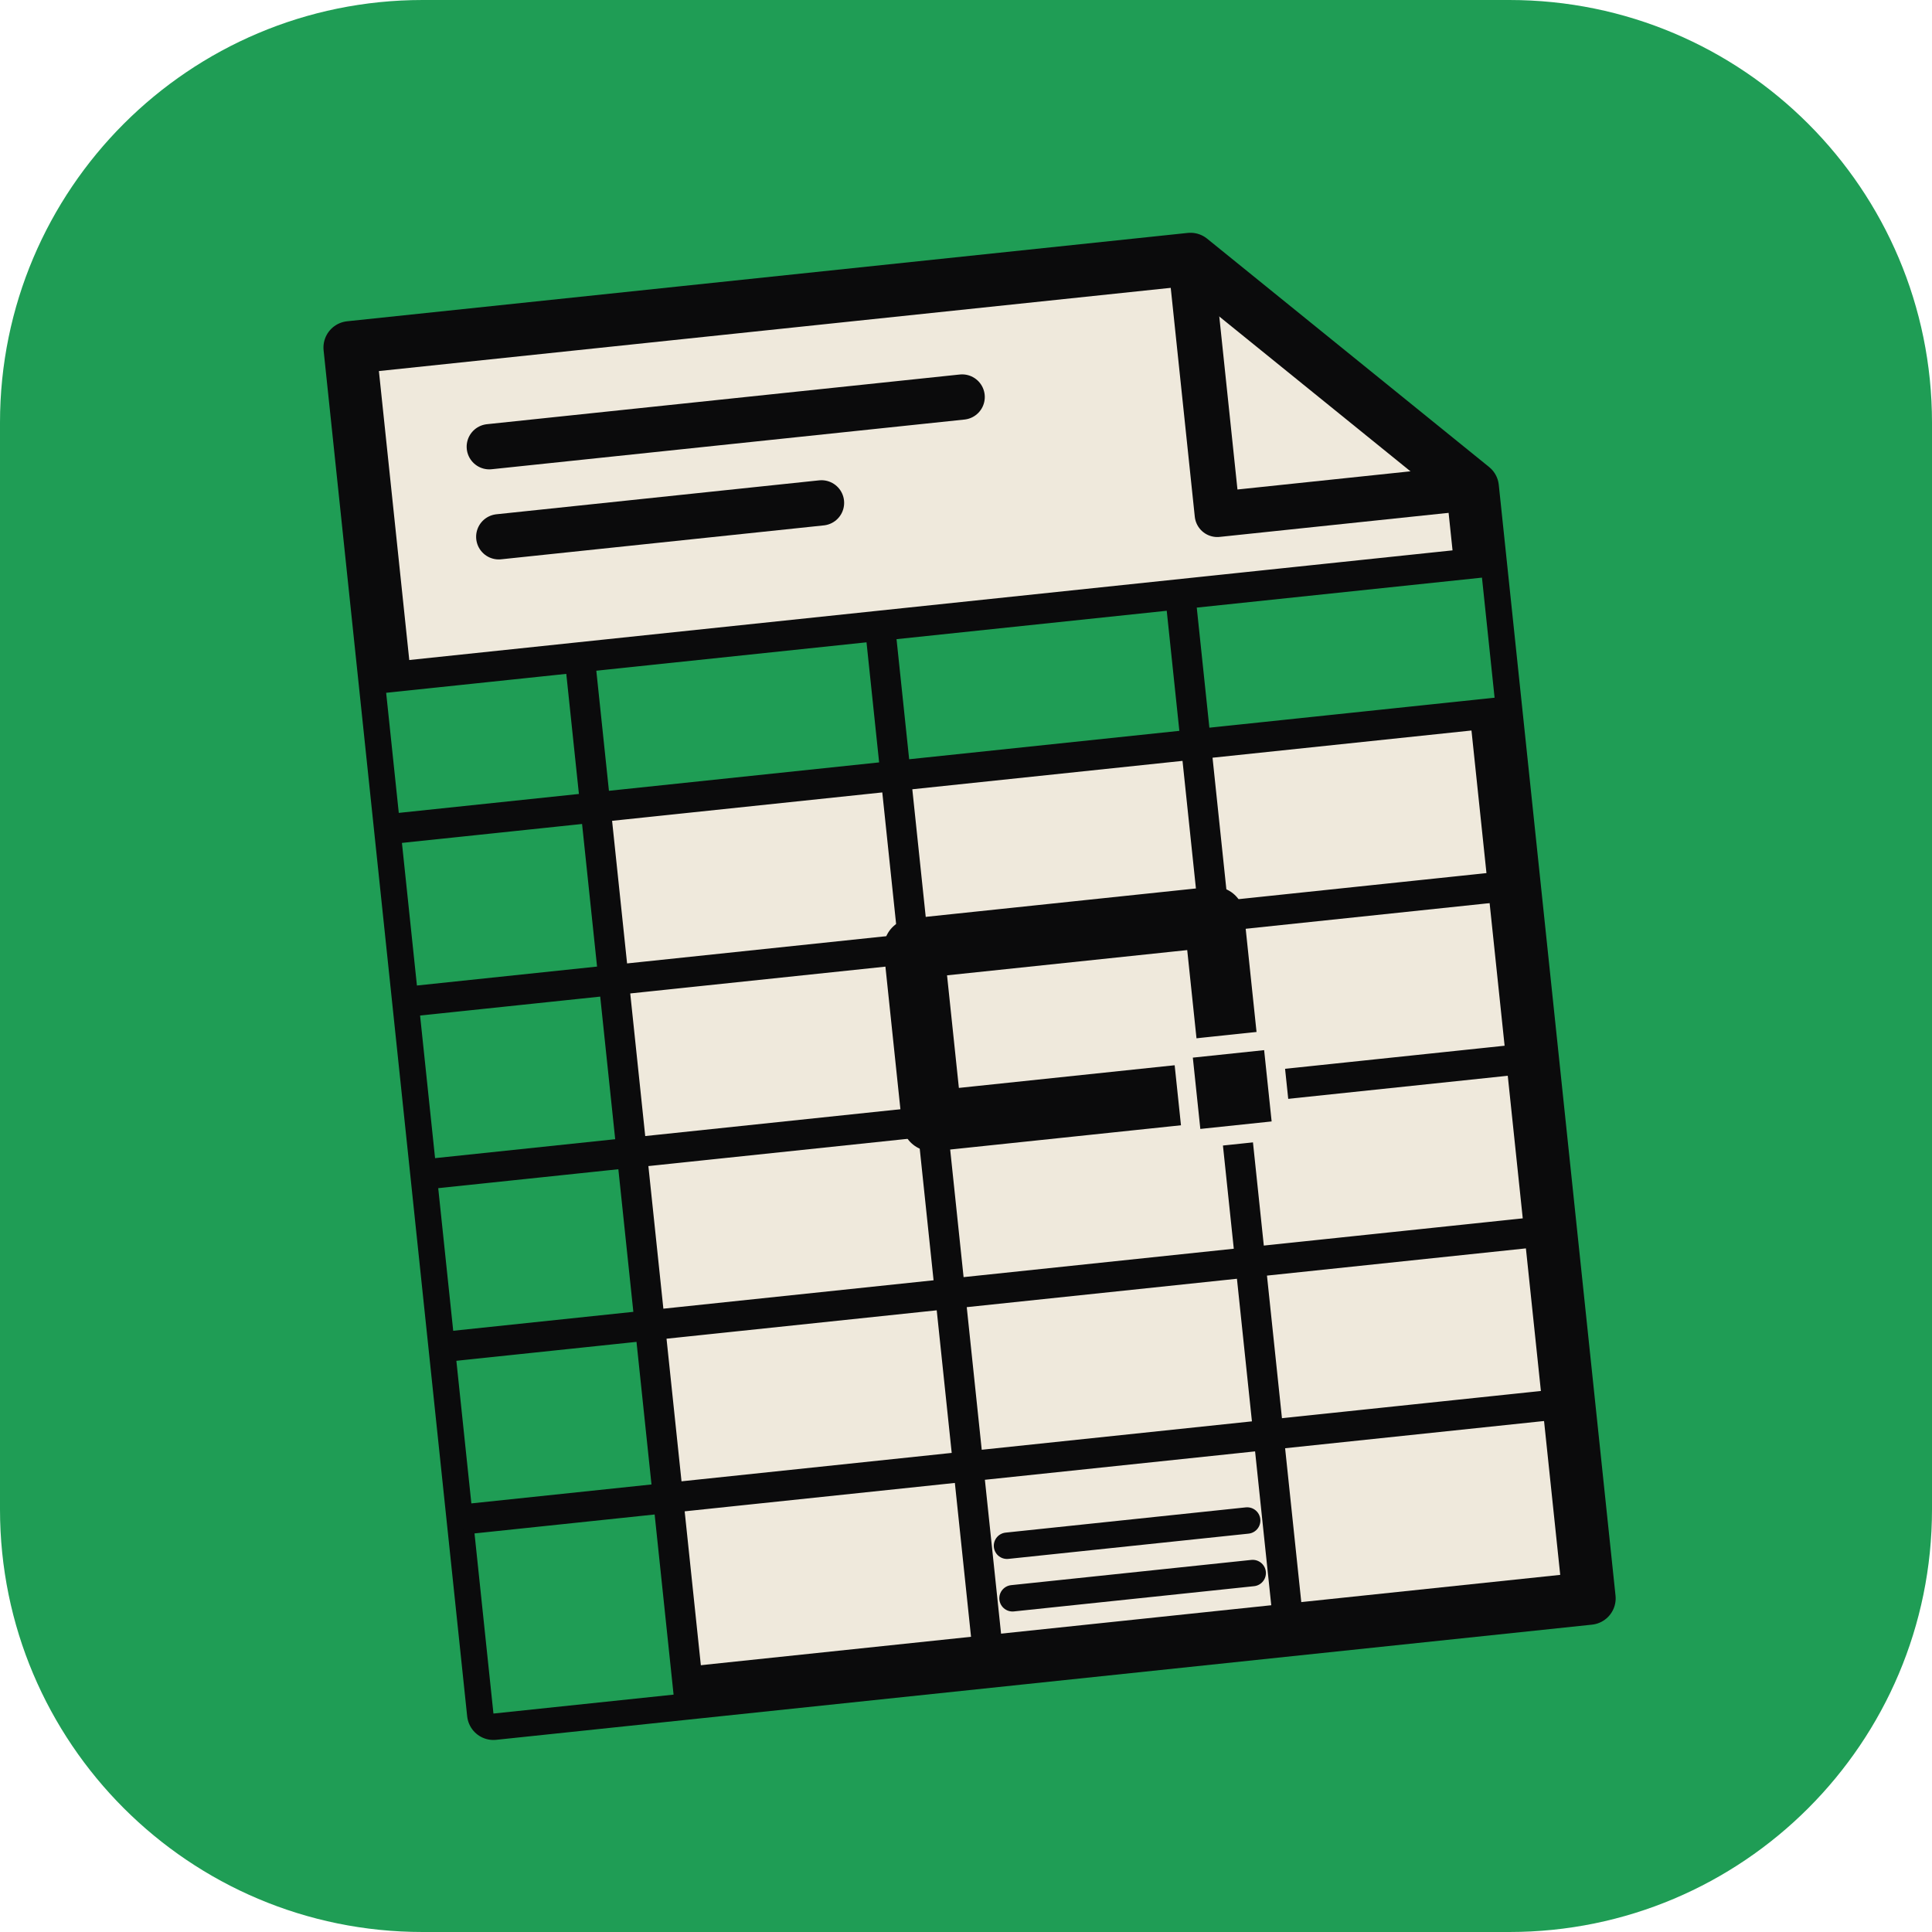
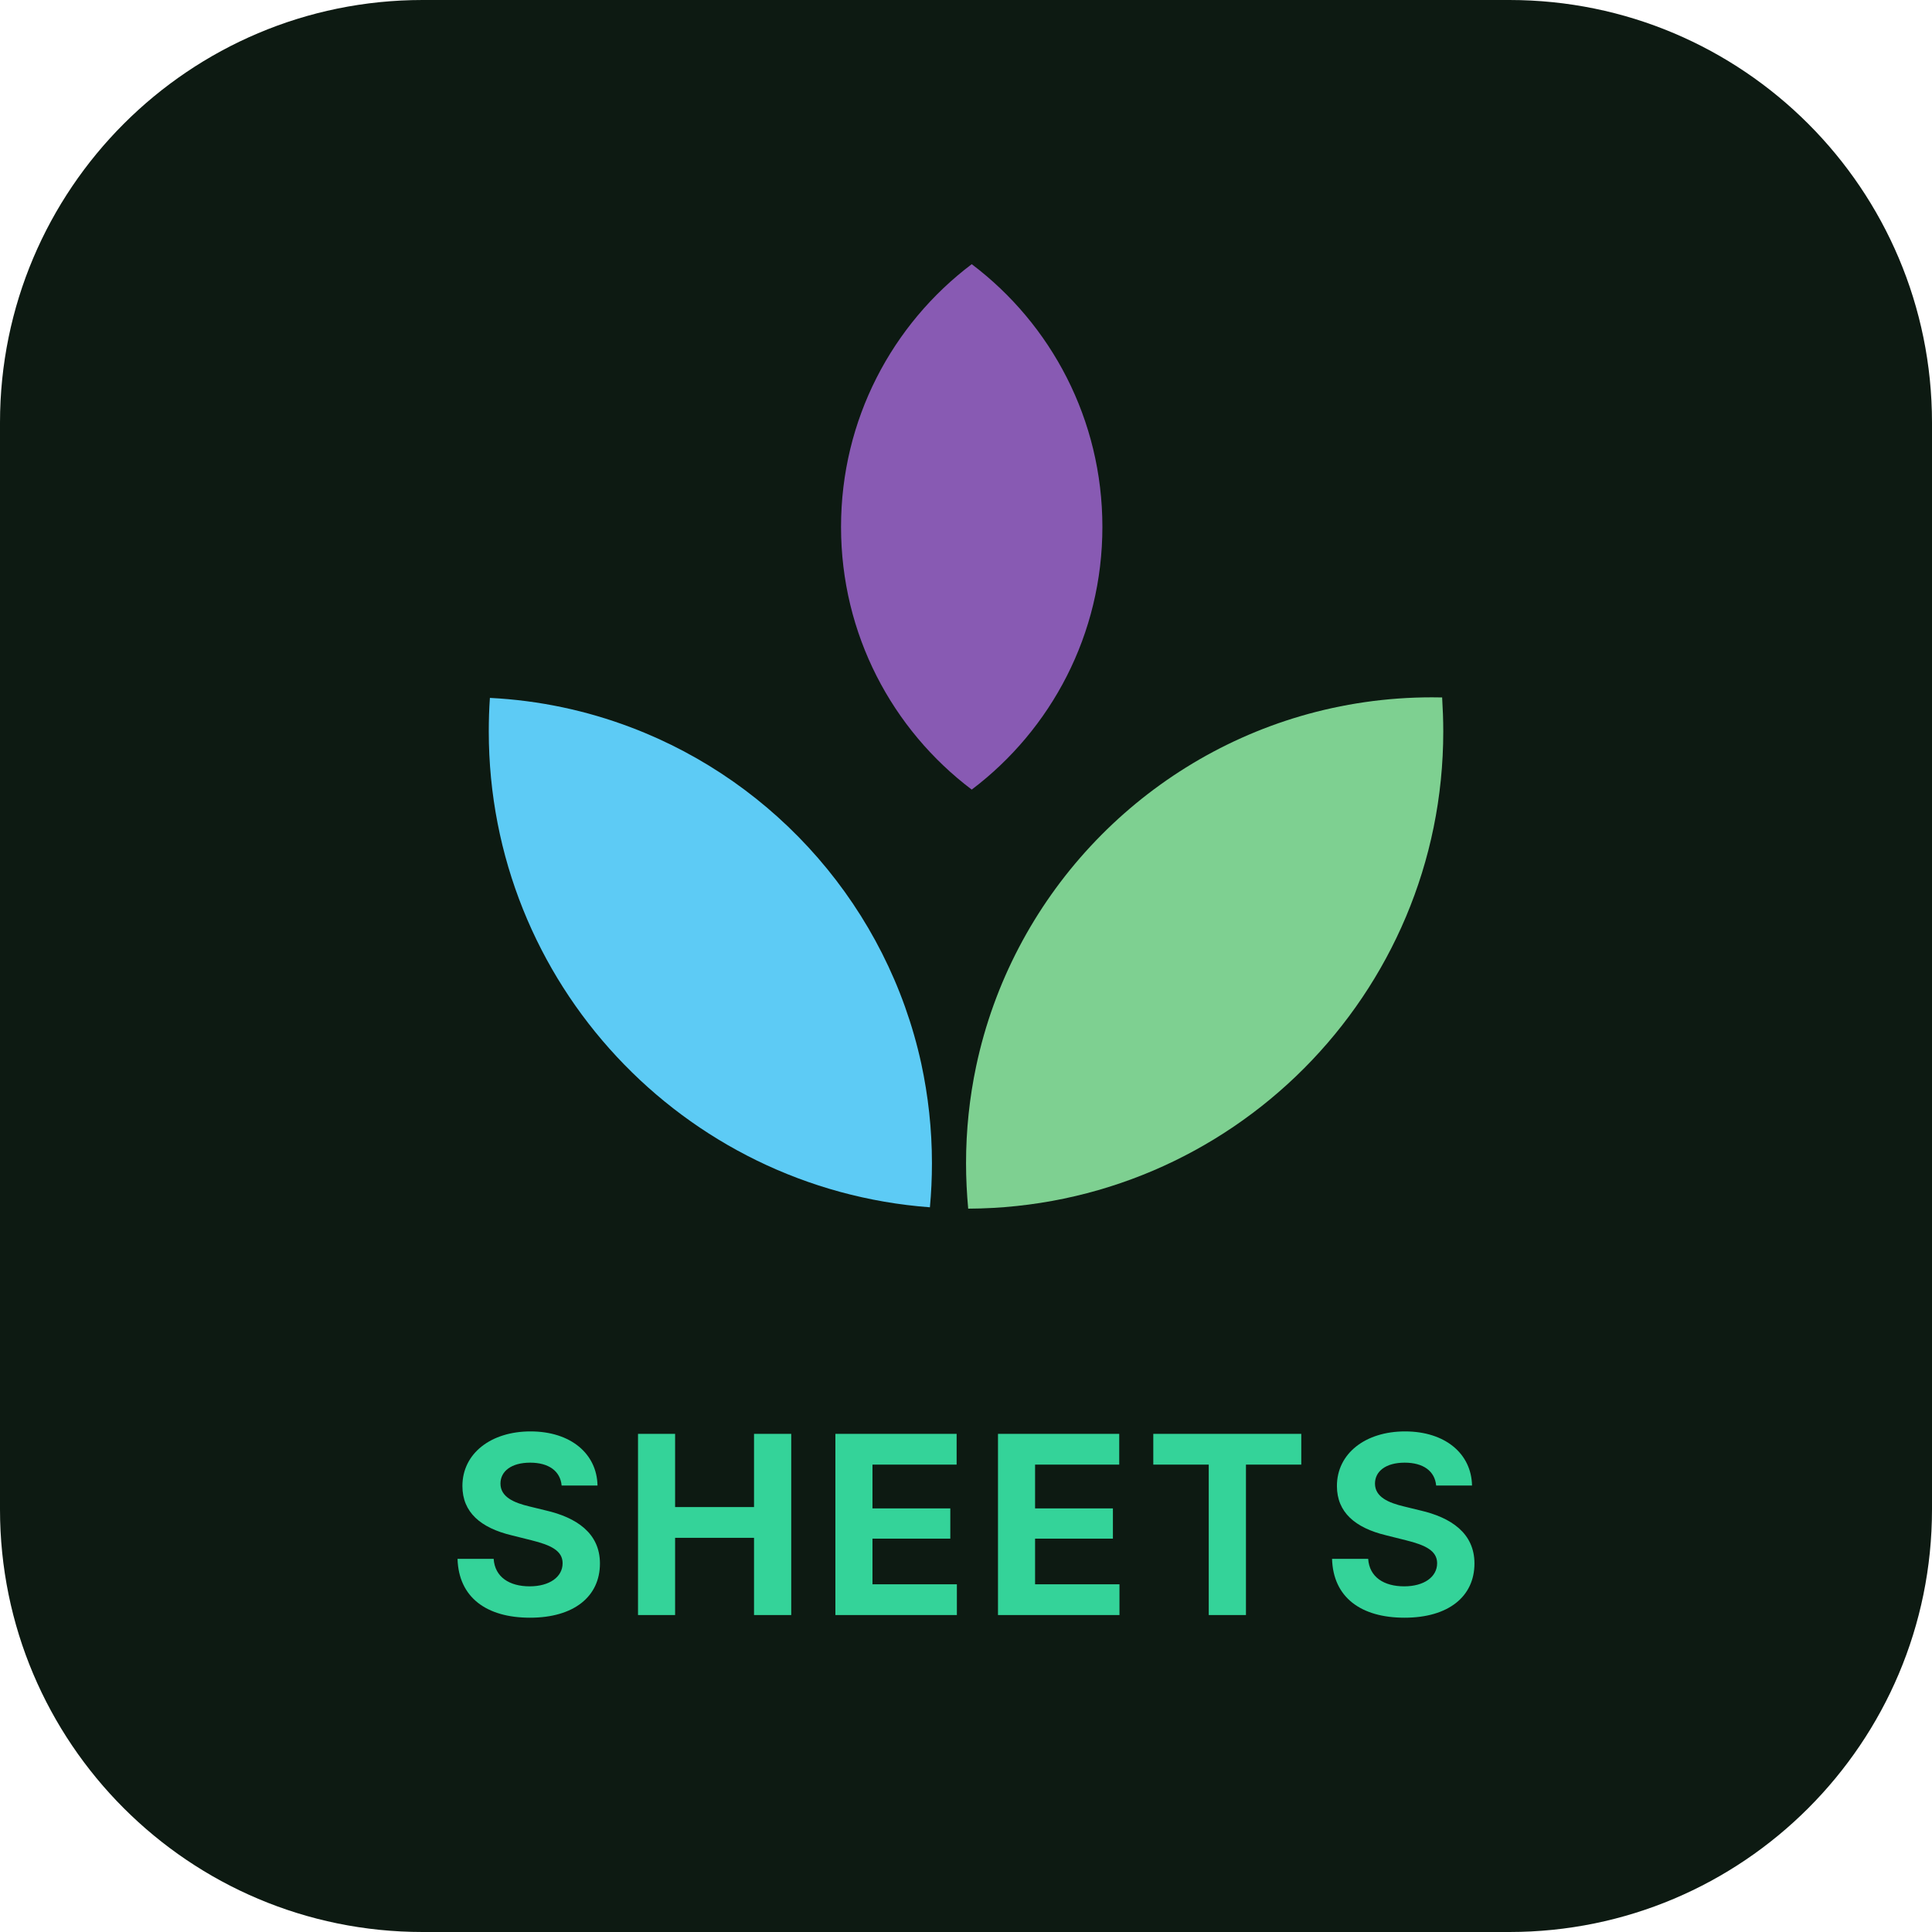
- <svg xmlns="http://www.w3.org/2000/svg" viewBox="0 0 512 512" width="512" height="512">
+ <svg xmlns="http://www.w3.org/2000/svg" width="512" height="512">
  <defs>
-     <clipPath id="tile">
-       <rect width="512" height="512" rx="112" />
+     <clipPath id="clip-2">
+       <path fill="#000000" stroke="none" d="M 0.645 44 L 47 44 L 47 98 L 0.645 98 Z M 0.645 44" />
    </clipPath>
  </defs>
-   <g clip-path="url(#tile)">
-     <rect width="512" height="512" fill="#1f9d55" />
-     <g transform="rotate(-6 256 268)" stroke="#0b0b0c" stroke-linejoin="round" stroke-linecap="round">
-       <path d="M112 76 H336 L404 144 V440 H112 Z" fill="#efe9dc" stroke-width="14" />
-       <path d="M336 76 V144 H404" fill="none" stroke-width="12" />
-       <path d="M146 106 H272 M146 130 H232" stroke-width="12" />
-       <path d="M112 164 H404 V204 H164 V440 H112 Z" fill="#1f9d55" stroke="none" />
-       <path d="M112 164 H404 M112 204 H404 M112 250 H404 M112 296 H404 M112 342 H404 M112 388 H404                M164 164 V440 M244 164 V440 M324 164 V440" fill="none" stroke-width="8" />
-       <rect x="244" y="250" width="80" height="46" fill="none" stroke-width="16" />
-       <rect x="312" y="284" width="24" height="24" fill="#0b0b0c" stroke="#efe9dc" stroke-width="5" />
-       <path d="M252 410 H316 M252 424 H316" stroke-width="7" />
+   <path fill="#0d1a12" stroke="none" d="M 112 0 L 400 0 C 461.856 0 512 50.144 512 112 L 512 400 C 512 461.856 461.856 512 400 512 L 112 512 C 50.144 512 0 461.856 0 400 L 0 112 C -0 50.144 50.144 0 112 0 Z" />
+   <g transform="matrix(2.55598 0 0 2.55598 127.882 70)">
+     <path fill="#7ed091" stroke="none" d="M 99.609 48.449 C 99.609 75.711 77.578 97.812 50.352 97.93 C 50.211 96.387 50.129 94.809 50.129 93.219 C 50.129 89.766 50.492 86.406 51.176 83.168 C 54.863 65.766 67.918 51.816 84.824 46.859 C 89.137 45.598 93.707 44.914 98.434 44.914 C 98.785 44.914 99.137 44.914 99.492 44.926 C 99.562 46.094 99.609 47.258 99.609 48.449" />
+     <g clip-path="url(#clip-2)">
+       <path fill="#5dcbf5" stroke="none" d="M 46.594 93.219 C 46.594 94.762 46.523 96.281 46.383 97.789 C 20.793 95.879 0.645 74.52 0.645 48.449 C 0.645 47.281 0.68 46.117 0.762 44.973 C 5.891 45.23 10.813 46.293 15.398 48.035 C 30.488 53.75 41.977 66.828 45.484 82.875 C 46.203 86.207 46.594 89.672 46.594 93.219" />
    </g>
+     <path fill="#885ab3" stroke="none" d="M 64.266 27.242 C 64.266 38.375 58.953 48.258 50.719 54.48 C 42.48 48.258 37.168 38.375 37.168 27.242 C 37.168 16.109 42.48 6.223 50.719 0.004 C 58.953 6.223 64.266 16.109 64.266 27.242" />
+   </g>
+   <g>
+     <path fill="#34d399" stroke="none" d="M 140.46 428.709 C 152.126 428.709 158.991 423.069 158.991 414.336 C 158.991 406.279 152.739 402.154 144.65 400.285 L 140.299 399.222 C 136.239 398.255 132.629 396.74 132.629 393.163 C 132.629 389.94 135.465 387.62 140.493 387.62 C 145.423 387.62 148.485 389.844 148.839 393.679 L 158.346 393.679 C 158.185 385.235 151.224 379.338 140.589 379.338 C 130.148 379.338 122.542 385.139 122.542 393.808 C 122.542 400.801 127.409 404.894 135.53 406.859 L 140.815 408.181 C 146.036 409.47 149.097 410.984 149.097 414.271 C 149.097 417.913 145.617 420.395 140.364 420.395 C 135.046 420.395 131.147 417.978 130.825 413.111 L 121.253 413.111 C 121.543 423.327 128.923 428.709 140.46 428.709 Z M 169.081 428 L 178.91 428 L 178.91 407.536 L 199.825 407.536 L 199.825 428 L 209.686 428 L 209.686 379.982 L 199.825 379.982 L 199.825 399.383 L 178.91 399.383 L 178.91 379.982 L 169.081 379.982 Z M 221.387 428 L 253.582 428 L 253.582 419.847 L 231.216 419.847 L 231.216 407.762 L 251.841 407.762 L 251.841 399.737 L 231.216 399.737 L 231.216 388.136 L 253.517 388.136 L 253.517 379.982 L 221.387 379.982 Z M 264.477 428 L 296.671 428 L 296.671 419.847 L 274.306 419.847 L 274.306 407.762 L 294.931 407.762 L 294.931 399.737 L 274.306 399.737 L 274.306 388.136 L 296.607 388.136 L 296.607 379.982 L 264.477 379.982 Z M 305.633 388.136 L 320.329 388.136 L 320.329 428 L 330.19 428 L 330.19 388.136 L 344.853 388.136 L 344.853 379.982 L 305.633 379.982 Z M 372.216 428.709 C 383.882 428.709 390.747 423.069 390.747 414.336 C 390.747 406.279 384.495 402.154 376.406 400.285 L 372.055 399.222 C 367.995 398.255 364.385 396.74 364.385 393.163 C 364.385 389.94 367.221 387.62 372.249 387.62 C 377.179 387.62 380.241 389.844 380.595 393.679 L 390.102 393.679 C 389.941 385.235 382.98 379.338 372.345 379.338 C 361.904 379.338 354.298 385.139 354.298 393.808 C 354.298 400.801 359.165 404.894 367.286 406.859 L 372.571 408.181 C 377.791 409.47 380.853 410.984 380.853 414.271 C 380.853 417.913 377.373 420.395 372.12 420.395 C 366.802 420.395 362.903 417.978 362.581 413.111 L 353.009 413.111 C 353.299 423.327 360.679 428.709 372.216 428.709 Z" />
  </g>
</svg>
